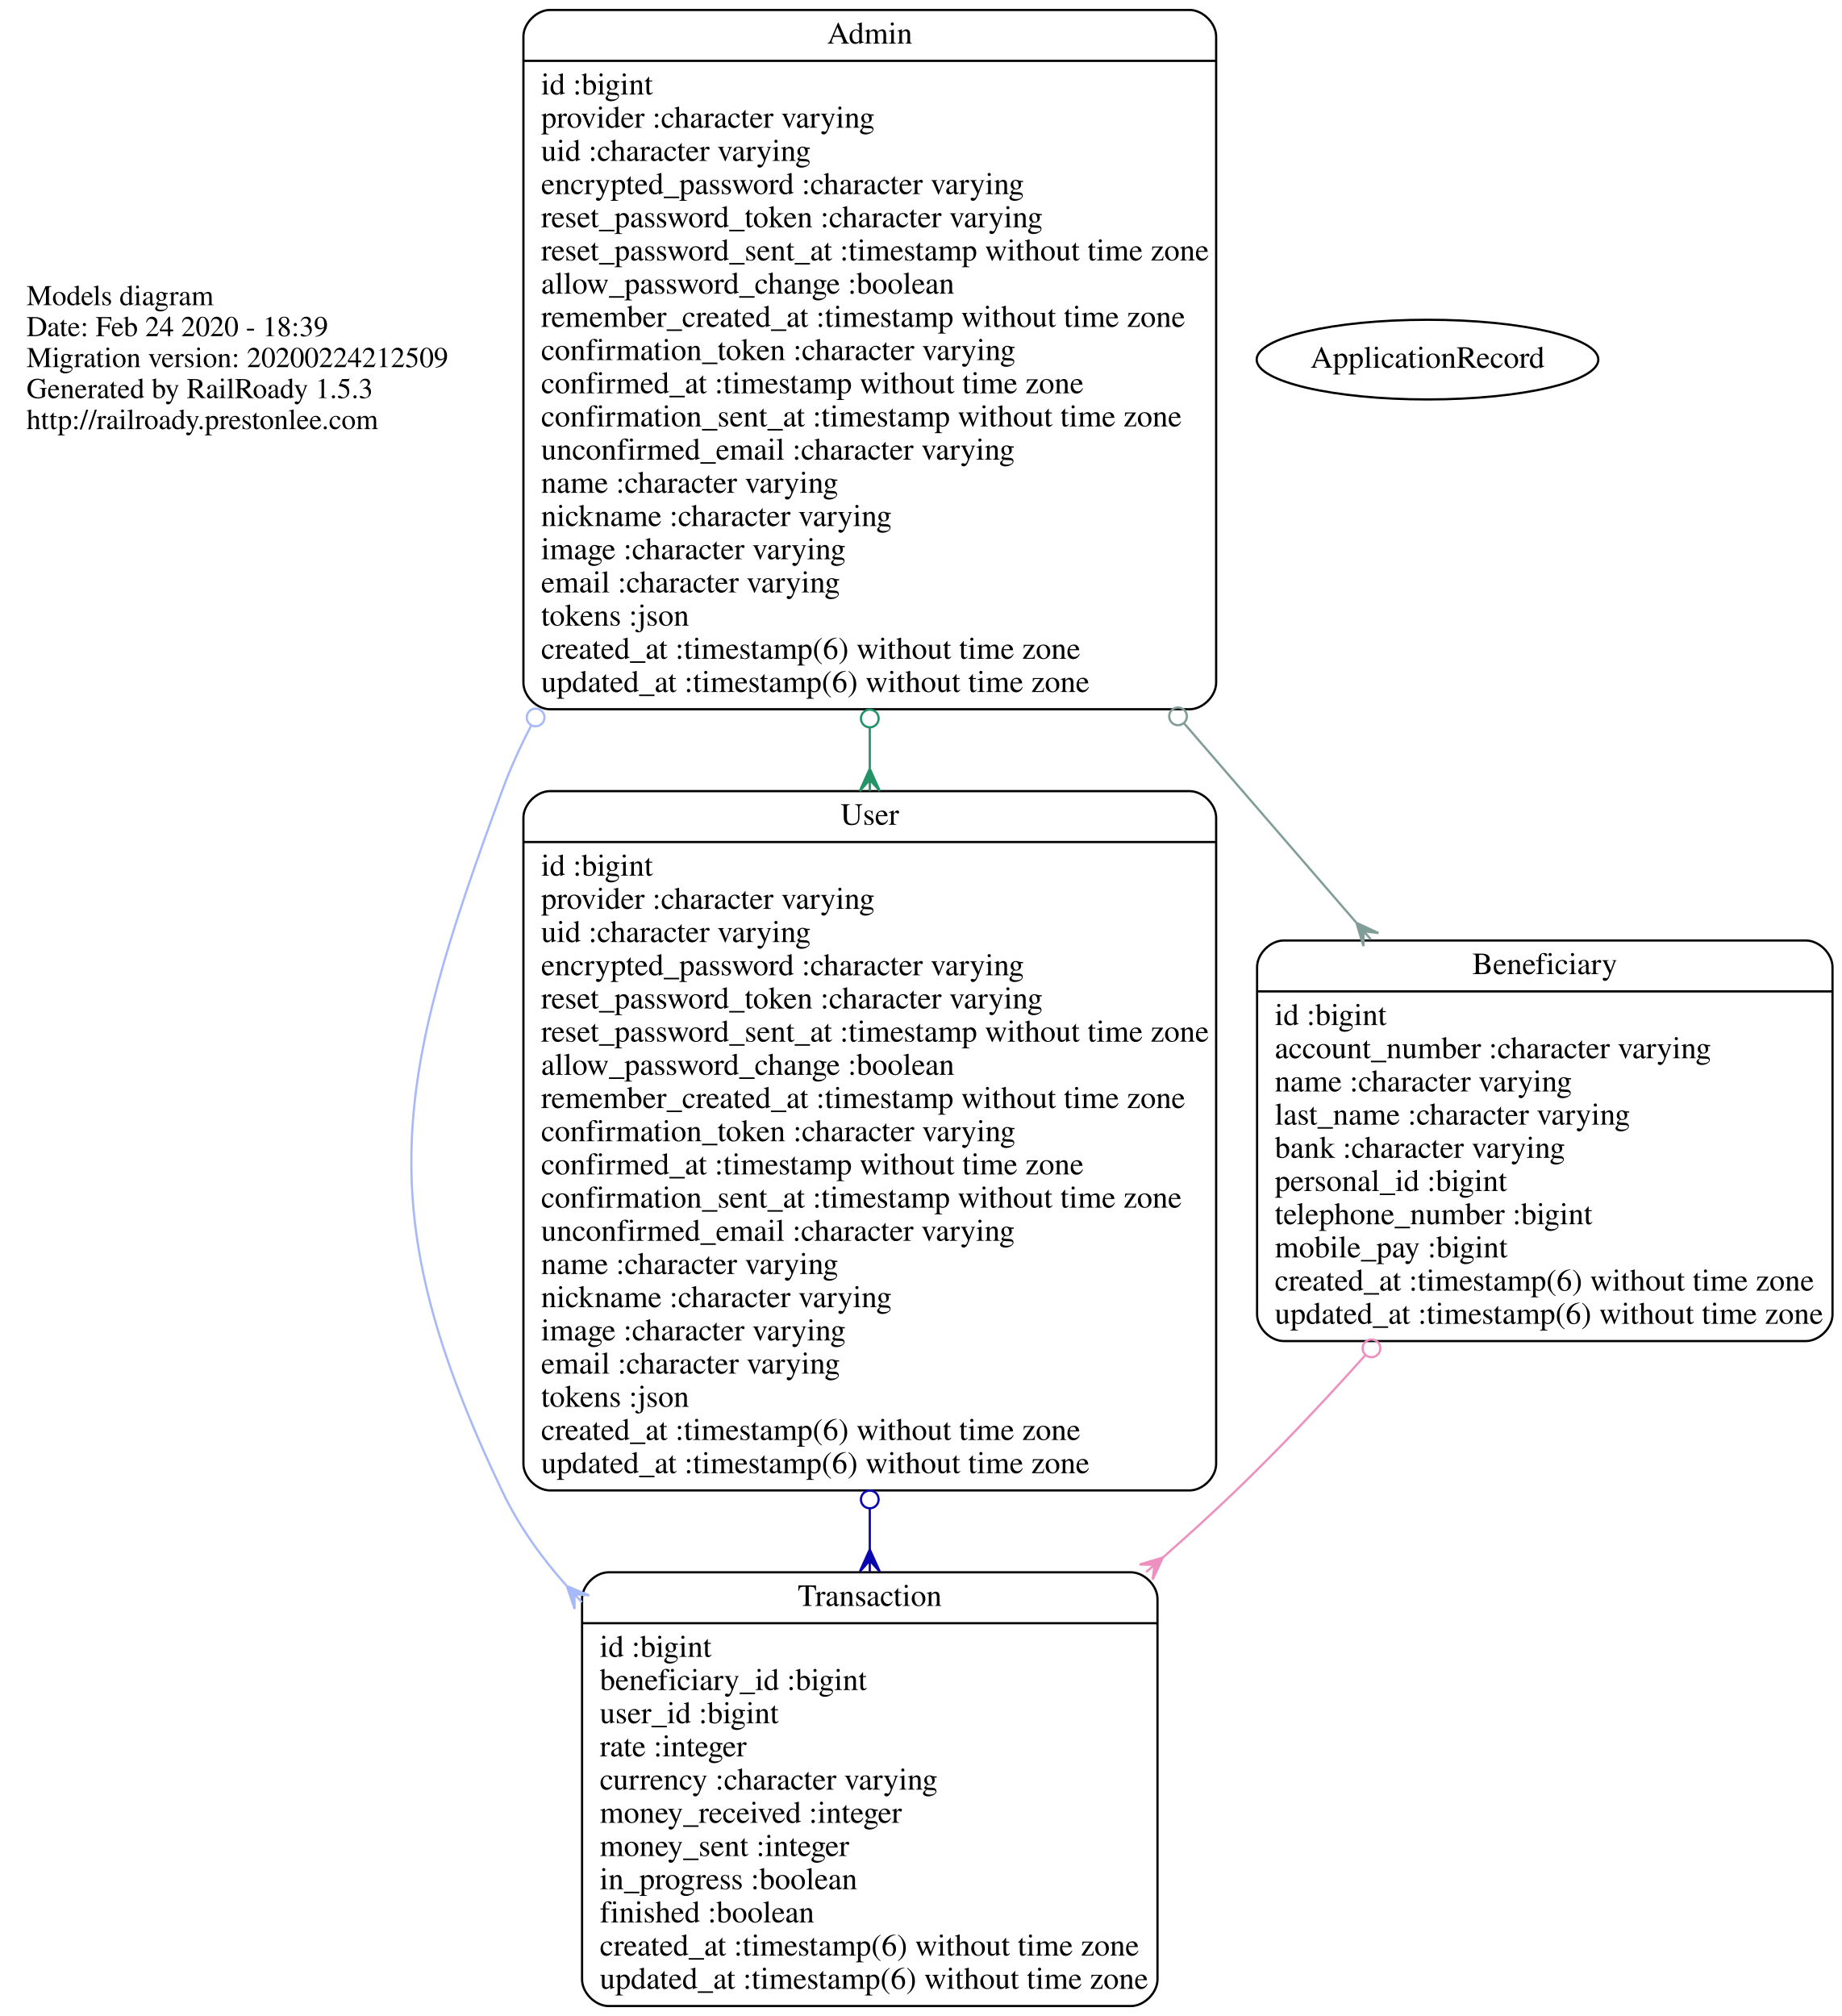
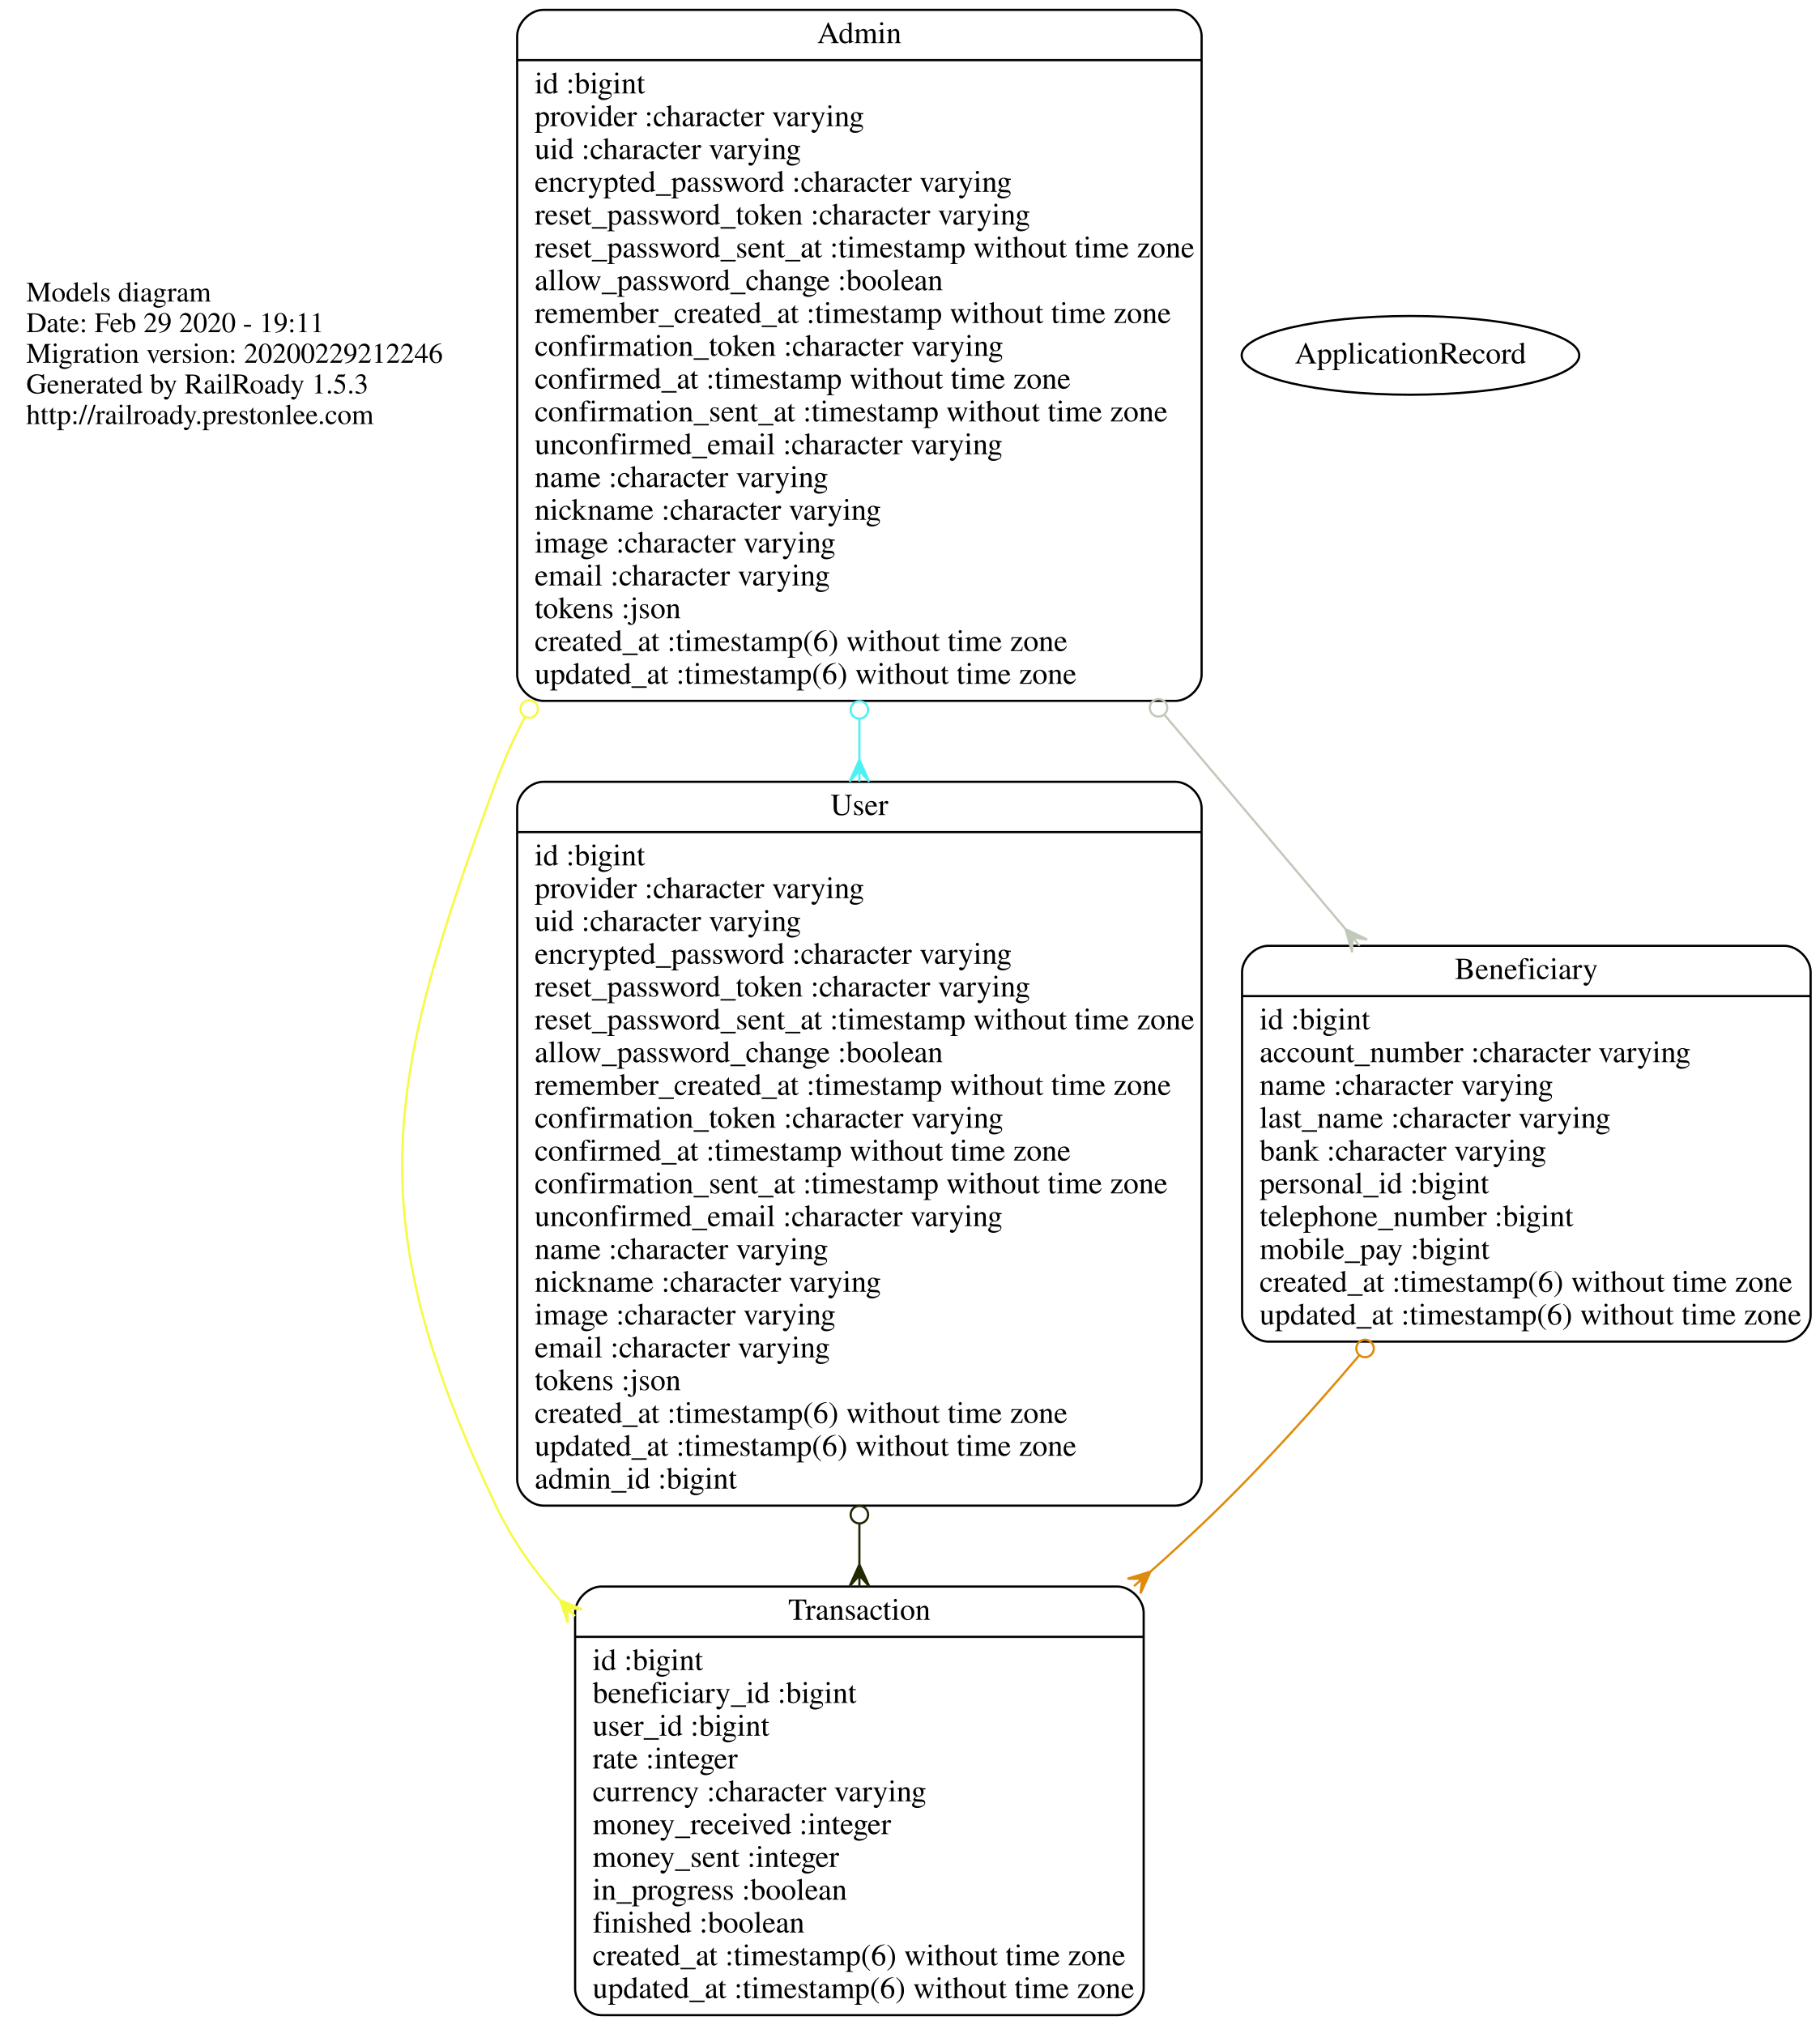
- <svg xmlns="http://www.w3.org/2000/svg" width="832pt" height="911pt" viewBox="0.00 0.00 832.00 911.00">
-   <g id="graph0" class="graph" transform="scale(1 1) rotate(0) translate(4 907)">
-     <polygon fill="transparent" stroke="transparent" points="-4,4 -4,-907 828,-907 828,4 -4,4" />
+ <svg xmlns="http://www.w3.org/2000/svg" width="832pt" height="926pt" viewBox="0.00 0.00 832.00 926.00">
+   <g id="graph0" class="graph" transform="scale(1 1) rotate(0) translate(4 922)">
+     <polygon fill="transparent" stroke="transparent" points="-4,4 -4,-922 828,-922 828,4 -4,4" />
    <g id="node1" class="node">
-       <text text-anchor="start" x="8" y="-769.1" font-family="Times,serif" font-size="13.00" fill="#000000">Models diagram</text>
-       <text text-anchor="start" x="8" y="-755.1" font-family="Times,serif" font-size="13.00" fill="#000000">Date: Feb 24 2020 - 18:39</text>
-       <text text-anchor="start" x="8" y="-741.1" font-family="Times,serif" font-size="13.00" fill="#000000">Migration version: 20200224212509</text>
-       <text text-anchor="start" x="8" y="-727.1" font-family="Times,serif" font-size="13.00" fill="#000000">Generated by RailRoady 1.5.3</text>
-       <text text-anchor="start" x="8" y="-713.1" font-family="Times,serif" font-size="13.00" fill="#000000">http://railroady.prestonlee.com</text>
+       <text text-anchor="start" x="8" y="-784.1" font-family="Times,serif" font-size="13.00" fill="#000000">Models diagram</text>
+       <text text-anchor="start" x="8" y="-770.1" font-family="Times,serif" font-size="13.00" fill="#000000">Date: Feb 29 2020 - 19:11</text>
+       <text text-anchor="start" x="8" y="-756.1" font-family="Times,serif" font-size="13.00" fill="#000000">Migration version: 20200229212246</text>
+       <text text-anchor="start" x="8" y="-742.1" font-family="Times,serif" font-size="13.00" fill="#000000">Generated by RailRoady 1.5.3</text>
+       <text text-anchor="start" x="8" y="-728.1" font-family="Times,serif" font-size="13.00" fill="#000000">http://railroady.prestonlee.com</text>
    </g>
    <g id="node2" class="node">
      <path fill="none" stroke="#000000" d="M271,-.5C271,-.5 507,-.5 507,-.5 513,-.5 519,-6.5 519,-12.5 519,-12.5 519,-184.5 519,-184.5 519,-190.5 513,-196.5 507,-196.5 507,-196.5 271,-196.5 271,-196.5 265,-196.5 259,-190.5 259,-184.5 259,-184.5 259,-12.5 259,-12.5 259,-6.5 265,-.5 271,-.5" />
      <text text-anchor="middle" x="389" y="-181.3" font-family="Times,serif" font-size="14.00" fill="#000000">Transaction</text>
      <polyline fill="none" stroke="#000000" points="259,-173.5 519,-173.5 " />
      <text text-anchor="start" x="267" y="-158.3" font-family="Times,serif" font-size="14.00" fill="#000000">id :bigint</text>
      <text text-anchor="start" x="267" y="-143.3" font-family="Times,serif" font-size="14.00" fill="#000000">beneficiary_id :bigint</text>
      <text text-anchor="start" x="267" y="-128.3" font-family="Times,serif" font-size="14.00" fill="#000000">user_id :bigint</text>
      <text text-anchor="start" x="267" y="-113.3" font-family="Times,serif" font-size="14.00" fill="#000000">rate :integer</text>
      <text text-anchor="start" x="267" y="-98.3" font-family="Times,serif" font-size="14.00" fill="#000000">currency :character varying</text>
      <text text-anchor="start" x="267" y="-83.3" font-family="Times,serif" font-size="14.00" fill="#000000">money_received :integer</text>
      <text text-anchor="start" x="267" y="-68.3" font-family="Times,serif" font-size="14.00" fill="#000000">money_sent :integer</text>
      <text text-anchor="start" x="267" y="-53.3" font-family="Times,serif" font-size="14.00" fill="#000000">in_progress :boolean</text>
      <text text-anchor="start" x="267" y="-38.3" font-family="Times,serif" font-size="14.00" fill="#000000">finished :boolean</text>
      <text text-anchor="start" x="267" y="-23.3" font-family="Times,serif" font-size="14.00" fill="#000000">created_at :timestamp(6) without time zone</text>
      <text text-anchor="start" x="267" y="-8.3" font-family="Times,serif" font-size="14.00" fill="#000000">updated_at :timestamp(6) without time zone</text>
    </g>
    <g id="node3" class="node">
-       <path fill="none" stroke="#000000" d="M244.5,-233.5C244.5,-233.5 533.5,-233.5 533.5,-233.5 539.5,-233.5 545.5,-239.5 545.5,-245.5 545.5,-245.5 545.5,-537.5 545.5,-537.5 545.5,-543.5 539.5,-549.5 533.5,-549.5 533.5,-549.5 244.5,-549.5 244.5,-549.5 238.5,-549.5 232.5,-543.5 232.5,-537.5 232.5,-537.5 232.5,-245.5 232.5,-245.5 232.5,-239.5 238.5,-233.5 244.5,-233.5" />
-       <text text-anchor="middle" x="389" y="-534.3" font-family="Times,serif" font-size="14.00" fill="#000000">User</text>
-       <polyline fill="none" stroke="#000000" points="232.5,-526.5 545.5,-526.5 " />
-       <text text-anchor="start" x="240.5" y="-511.3" font-family="Times,serif" font-size="14.00" fill="#000000">id :bigint</text>
-       <text text-anchor="start" x="240.5" y="-496.3" font-family="Times,serif" font-size="14.00" fill="#000000">provider :character varying</text>
-       <text text-anchor="start" x="240.5" y="-481.3" font-family="Times,serif" font-size="14.00" fill="#000000">uid :character varying</text>
-       <text text-anchor="start" x="240.5" y="-466.3" font-family="Times,serif" font-size="14.00" fill="#000000">encrypted_password :character varying</text>
-       <text text-anchor="start" x="240.5" y="-451.3" font-family="Times,serif" font-size="14.00" fill="#000000">reset_password_token :character varying</text>
-       <text text-anchor="start" x="240.5" y="-436.3" font-family="Times,serif" font-size="14.00" fill="#000000">reset_password_sent_at :timestamp without time zone</text>
-       <text text-anchor="start" x="240.5" y="-421.3" font-family="Times,serif" font-size="14.00" fill="#000000">allow_password_change :boolean</text>
-       <text text-anchor="start" x="240.5" y="-406.3" font-family="Times,serif" font-size="14.00" fill="#000000">remember_created_at :timestamp without time zone</text>
-       <text text-anchor="start" x="240.5" y="-391.3" font-family="Times,serif" font-size="14.00" fill="#000000">confirmation_token :character varying</text>
-       <text text-anchor="start" x="240.5" y="-376.3" font-family="Times,serif" font-size="14.00" fill="#000000">confirmed_at :timestamp without time zone</text>
-       <text text-anchor="start" x="240.5" y="-361.3" font-family="Times,serif" font-size="14.00" fill="#000000">confirmation_sent_at :timestamp without time zone</text>
-       <text text-anchor="start" x="240.5" y="-346.3" font-family="Times,serif" font-size="14.00" fill="#000000">unconfirmed_email :character varying</text>
-       <text text-anchor="start" x="240.5" y="-331.3" font-family="Times,serif" font-size="14.00" fill="#000000">name :character varying</text>
-       <text text-anchor="start" x="240.5" y="-316.3" font-family="Times,serif" font-size="14.00" fill="#000000">nickname :character varying</text>
-       <text text-anchor="start" x="240.5" y="-301.3" font-family="Times,serif" font-size="14.00" fill="#000000">image :character varying</text>
-       <text text-anchor="start" x="240.5" y="-286.3" font-family="Times,serif" font-size="14.00" fill="#000000">email :character varying</text>
-       <text text-anchor="start" x="240.5" y="-271.3" font-family="Times,serif" font-size="14.00" fill="#000000">tokens :json</text>
-       <text text-anchor="start" x="240.5" y="-256.3" font-family="Times,serif" font-size="14.00" fill="#000000">created_at :timestamp(6) without time zone</text>
-       <text text-anchor="start" x="240.5" y="-241.3" font-family="Times,serif" font-size="14.00" fill="#000000">updated_at :timestamp(6) without time zone</text>
+       <path fill="none" stroke="#000000" d="M244.5,-233.5C244.5,-233.5 533.5,-233.5 533.5,-233.5 539.5,-233.5 545.5,-239.5 545.5,-245.5 545.5,-245.5 545.5,-552.5 545.5,-552.5 545.5,-558.5 539.5,-564.5 533.5,-564.5 533.5,-564.5 244.5,-564.5 244.5,-564.5 238.5,-564.5 232.5,-558.5 232.5,-552.5 232.5,-552.5 232.5,-245.5 232.5,-245.5 232.5,-239.5 238.5,-233.5 244.5,-233.5" />
+       <text text-anchor="middle" x="389" y="-549.3" font-family="Times,serif" font-size="14.00" fill="#000000">User</text>
+       <polyline fill="none" stroke="#000000" points="232.5,-541.5 545.5,-541.5 " />
+       <text text-anchor="start" x="240.5" y="-526.3" font-family="Times,serif" font-size="14.00" fill="#000000">id :bigint</text>
+       <text text-anchor="start" x="240.5" y="-511.3" font-family="Times,serif" font-size="14.00" fill="#000000">provider :character varying</text>
+       <text text-anchor="start" x="240.5" y="-496.3" font-family="Times,serif" font-size="14.00" fill="#000000">uid :character varying</text>
+       <text text-anchor="start" x="240.5" y="-481.3" font-family="Times,serif" font-size="14.00" fill="#000000">encrypted_password :character varying</text>
+       <text text-anchor="start" x="240.5" y="-466.3" font-family="Times,serif" font-size="14.00" fill="#000000">reset_password_token :character varying</text>
+       <text text-anchor="start" x="240.5" y="-451.3" font-family="Times,serif" font-size="14.00" fill="#000000">reset_password_sent_at :timestamp without time zone</text>
+       <text text-anchor="start" x="240.5" y="-436.3" font-family="Times,serif" font-size="14.00" fill="#000000">allow_password_change :boolean</text>
+       <text text-anchor="start" x="240.5" y="-421.3" font-family="Times,serif" font-size="14.00" fill="#000000">remember_created_at :timestamp without time zone</text>
+       <text text-anchor="start" x="240.5" y="-406.3" font-family="Times,serif" font-size="14.00" fill="#000000">confirmation_token :character varying</text>
+       <text text-anchor="start" x="240.5" y="-391.3" font-family="Times,serif" font-size="14.00" fill="#000000">confirmed_at :timestamp without time zone</text>
+       <text text-anchor="start" x="240.5" y="-376.3" font-family="Times,serif" font-size="14.00" fill="#000000">confirmation_sent_at :timestamp without time zone</text>
+       <text text-anchor="start" x="240.5" y="-361.3" font-family="Times,serif" font-size="14.00" fill="#000000">unconfirmed_email :character varying</text>
+       <text text-anchor="start" x="240.5" y="-346.3" font-family="Times,serif" font-size="14.00" fill="#000000">name :character varying</text>
+       <text text-anchor="start" x="240.5" y="-331.3" font-family="Times,serif" font-size="14.00" fill="#000000">nickname :character varying</text>
+       <text text-anchor="start" x="240.5" y="-316.3" font-family="Times,serif" font-size="14.00" fill="#000000">image :character varying</text>
+       <text text-anchor="start" x="240.5" y="-301.3" font-family="Times,serif" font-size="14.00" fill="#000000">email :character varying</text>
+       <text text-anchor="start" x="240.5" y="-286.3" font-family="Times,serif" font-size="14.00" fill="#000000">tokens :json</text>
+       <text text-anchor="start" x="240.5" y="-271.3" font-family="Times,serif" font-size="14.00" fill="#000000">created_at :timestamp(6) without time zone</text>
+       <text text-anchor="start" x="240.5" y="-256.3" font-family="Times,serif" font-size="14.00" fill="#000000">updated_at :timestamp(6) without time zone</text>
+       <text text-anchor="start" x="240.5" y="-241.3" font-family="Times,serif" font-size="14.00" fill="#000000">admin_id :bigint</text>
    </g>
    <g id="edge1" class="edge">
-       <path fill="none" stroke="#0b04b1" d="M389,-225.283C389,-219.093 389,-212.952 389,-206.903" />
-       <ellipse fill="none" stroke="#0b04b1" cx="389" cy="-229.422" rx="4" ry="4" />
-       <polygon fill="#0b04b1" stroke="#0b04b1" points="389,-206.819 393.5,-196.819 389,-201.819 389,-196.819 389,-196.819 389,-196.819 389,-201.819 384.5,-196.819 389,-206.819 389,-206.819" />
+       <path fill="none" stroke="#222901" d="M389,-225.177C389,-218.952 389,-212.783 389,-206.713" />
+       <ellipse fill="none" stroke="#222901" cx="389" cy="-229.368" rx="4" ry="4" />
+       <polygon fill="#222901" stroke="#222901" points="389,-206.599 393.5,-196.599 389,-201.599 389,-196.599 389,-196.599 389,-196.599 389,-201.599 384.5,-196.599 389,-206.599 389,-206.599" />
    </g>
    <g id="node4" class="node">
-       <ellipse fill="none" stroke="#000000" cx="641" cy="-744.5" rx="77.187" ry="18" />
-       <text text-anchor="middle" x="641" y="-740.8" font-family="Times,serif" font-size="14.00" fill="#000000">ApplicationRecord</text>
+       <ellipse fill="none" stroke="#000000" cx="641" cy="-759.5" rx="77.187" ry="18" />
+       <text text-anchor="middle" x="641" y="-755.8" font-family="Times,serif" font-size="14.00" fill="#000000">ApplicationRecord</text>
    </g>
    <g id="node5" class="node">
-       <path fill="none" stroke="#000000" d="M244.5,-586.5C244.5,-586.5 533.5,-586.5 533.5,-586.5 539.5,-586.5 545.5,-592.5 545.5,-598.5 545.5,-598.5 545.5,-890.5 545.5,-890.5 545.5,-896.5 539.5,-902.5 533.5,-902.5 533.5,-902.5 244.5,-902.5 244.5,-902.5 238.5,-902.5 232.5,-896.5 232.5,-890.5 232.5,-890.5 232.5,-598.5 232.5,-598.5 232.5,-592.5 238.5,-586.5 244.5,-586.5" />
-       <text text-anchor="middle" x="389" y="-887.3" font-family="Times,serif" font-size="14.00" fill="#000000">Admin</text>
-       <polyline fill="none" stroke="#000000" points="232.5,-879.5 545.5,-879.5 " />
-       <text text-anchor="start" x="240.5" y="-864.3" font-family="Times,serif" font-size="14.00" fill="#000000">id :bigint</text>
-       <text text-anchor="start" x="240.5" y="-849.3" font-family="Times,serif" font-size="14.00" fill="#000000">provider :character varying</text>
-       <text text-anchor="start" x="240.5" y="-834.3" font-family="Times,serif" font-size="14.00" fill="#000000">uid :character varying</text>
-       <text text-anchor="start" x="240.5" y="-819.3" font-family="Times,serif" font-size="14.00" fill="#000000">encrypted_password :character varying</text>
-       <text text-anchor="start" x="240.5" y="-804.3" font-family="Times,serif" font-size="14.00" fill="#000000">reset_password_token :character varying</text>
-       <text text-anchor="start" x="240.5" y="-789.3" font-family="Times,serif" font-size="14.00" fill="#000000">reset_password_sent_at :timestamp without time zone</text>
-       <text text-anchor="start" x="240.5" y="-774.3" font-family="Times,serif" font-size="14.00" fill="#000000">allow_password_change :boolean</text>
-       <text text-anchor="start" x="240.5" y="-759.3" font-family="Times,serif" font-size="14.00" fill="#000000">remember_created_at :timestamp without time zone</text>
-       <text text-anchor="start" x="240.5" y="-744.3" font-family="Times,serif" font-size="14.00" fill="#000000">confirmation_token :character varying</text>
-       <text text-anchor="start" x="240.5" y="-729.3" font-family="Times,serif" font-size="14.00" fill="#000000">confirmed_at :timestamp without time zone</text>
-       <text text-anchor="start" x="240.5" y="-714.3" font-family="Times,serif" font-size="14.00" fill="#000000">confirmation_sent_at :timestamp without time zone</text>
-       <text text-anchor="start" x="240.5" y="-699.3" font-family="Times,serif" font-size="14.00" fill="#000000">unconfirmed_email :character varying</text>
-       <text text-anchor="start" x="240.5" y="-684.3" font-family="Times,serif" font-size="14.00" fill="#000000">name :character varying</text>
-       <text text-anchor="start" x="240.5" y="-669.3" font-family="Times,serif" font-size="14.00" fill="#000000">nickname :character varying</text>
-       <text text-anchor="start" x="240.5" y="-654.3" font-family="Times,serif" font-size="14.00" fill="#000000">image :character varying</text>
-       <text text-anchor="start" x="240.5" y="-639.3" font-family="Times,serif" font-size="14.00" fill="#000000">email :character varying</text>
-       <text text-anchor="start" x="240.5" y="-624.3" font-family="Times,serif" font-size="14.00" fill="#000000">tokens :json</text>
-       <text text-anchor="start" x="240.5" y="-609.3" font-family="Times,serif" font-size="14.00" fill="#000000">created_at :timestamp(6) without time zone</text>
-       <text text-anchor="start" x="240.5" y="-594.3" font-family="Times,serif" font-size="14.00" fill="#000000">updated_at :timestamp(6) without time zone</text>
+       <path fill="none" stroke="#000000" d="M244.5,-601.5C244.5,-601.5 533.5,-601.5 533.5,-601.5 539.5,-601.5 545.5,-607.5 545.5,-613.5 545.5,-613.5 545.5,-905.5 545.5,-905.5 545.5,-911.5 539.5,-917.5 533.5,-917.5 533.5,-917.5 244.5,-917.5 244.5,-917.5 238.5,-917.5 232.5,-911.5 232.5,-905.5 232.5,-905.5 232.5,-613.5 232.5,-613.5 232.5,-607.5 238.5,-601.5 244.5,-601.5" />
+       <text text-anchor="middle" x="389" y="-902.3" font-family="Times,serif" font-size="14.00" fill="#000000">Admin</text>
+       <polyline fill="none" stroke="#000000" points="232.5,-894.5 545.5,-894.5 " />
+       <text text-anchor="start" x="240.5" y="-879.3" font-family="Times,serif" font-size="14.00" fill="#000000">id :bigint</text>
+       <text text-anchor="start" x="240.5" y="-864.3" font-family="Times,serif" font-size="14.00" fill="#000000">provider :character varying</text>
+       <text text-anchor="start" x="240.5" y="-849.3" font-family="Times,serif" font-size="14.00" fill="#000000">uid :character varying</text>
+       <text text-anchor="start" x="240.5" y="-834.3" font-family="Times,serif" font-size="14.00" fill="#000000">encrypted_password :character varying</text>
+       <text text-anchor="start" x="240.5" y="-819.3" font-family="Times,serif" font-size="14.00" fill="#000000">reset_password_token :character varying</text>
+       <text text-anchor="start" x="240.5" y="-804.3" font-family="Times,serif" font-size="14.00" fill="#000000">reset_password_sent_at :timestamp without time zone</text>
+       <text text-anchor="start" x="240.5" y="-789.3" font-family="Times,serif" font-size="14.00" fill="#000000">allow_password_change :boolean</text>
+       <text text-anchor="start" x="240.5" y="-774.3" font-family="Times,serif" font-size="14.00" fill="#000000">remember_created_at :timestamp without time zone</text>
+       <text text-anchor="start" x="240.5" y="-759.3" font-family="Times,serif" font-size="14.00" fill="#000000">confirmation_token :character varying</text>
+       <text text-anchor="start" x="240.5" y="-744.3" font-family="Times,serif" font-size="14.00" fill="#000000">confirmed_at :timestamp without time zone</text>
+       <text text-anchor="start" x="240.5" y="-729.3" font-family="Times,serif" font-size="14.00" fill="#000000">confirmation_sent_at :timestamp without time zone</text>
+       <text text-anchor="start" x="240.5" y="-714.3" font-family="Times,serif" font-size="14.00" fill="#000000">unconfirmed_email :character varying</text>
+       <text text-anchor="start" x="240.5" y="-699.3" font-family="Times,serif" font-size="14.00" fill="#000000">name :character varying</text>
+       <text text-anchor="start" x="240.5" y="-684.3" font-family="Times,serif" font-size="14.00" fill="#000000">nickname :character varying</text>
+       <text text-anchor="start" x="240.5" y="-669.3" font-family="Times,serif" font-size="14.00" fill="#000000">image :character varying</text>
+       <text text-anchor="start" x="240.5" y="-654.3" font-family="Times,serif" font-size="14.00" fill="#000000">email :character varying</text>
+       <text text-anchor="start" x="240.5" y="-639.3" font-family="Times,serif" font-size="14.00" fill="#000000">tokens :json</text>
+       <text text-anchor="start" x="240.5" y="-624.3" font-family="Times,serif" font-size="14.00" fill="#000000">created_at :timestamp(6) without time zone</text>
+       <text text-anchor="start" x="240.5" y="-609.3" font-family="Times,serif" font-size="14.00" fill="#000000">updated_at :timestamp(6) without time zone</text>
    </g>
    <g id="edge3" class="edge">
-       <path fill="none" stroke="#a8b9f7" d="M236,-579.086C231.031,-569.588 226.641,-559.875 223,-550 174.259,-417.811 162.363,-360.173 223,-233 230.34,-217.607 240.397,-203.404 251.96,-190.461" />
-       <ellipse fill="none" stroke="#a8b9f7" cx="238.006" cy="-582.789" rx="4" ry="4" />
-       <polygon fill="#a8b9f7" stroke="#a8b9f7" points="252.111,-190.299 262.223,-186.057 255.522,-186.643 258.932,-182.987 258.932,-182.987 258.932,-182.987 255.522,-186.643 255.642,-179.917 252.111,-190.299 252.111,-190.299" />
+       <path fill="none" stroke="#f5fb41" d="M236,-594.086C231.031,-584.588 226.641,-574.875 223,-565 171.953,-426.556 159.494,-366.19 223,-233 230.34,-217.607 240.397,-203.404 251.96,-190.461" />
+       <ellipse fill="none" stroke="#f5fb41" cx="238.006" cy="-597.789" rx="4" ry="4" />
+       <polygon fill="#f5fb41" stroke="#f5fb41" points="252.111,-190.299 262.223,-186.057 255.522,-186.643 258.932,-182.987 258.932,-182.987 258.932,-182.987 255.522,-186.643 255.642,-179.917 252.111,-190.299 252.111,-190.299" />
    </g>
    <g id="edge2" class="edge">
-       <path fill="none" stroke="#249368" d="M389,-578.308C389,-572.183 389,-566.041 389,-559.912" />
-       <ellipse fill="none" stroke="#249368" cx="389" cy="-582.327" rx="4" ry="4" />
-       <polygon fill="#249368" stroke="#249368" points="389,-559.616 393.5,-549.616 389,-554.616 389,-549.616 389,-549.616 389,-549.616 389,-554.616 384.5,-549.616 389,-559.616 389,-559.616" />
+       <path fill="none" stroke="#4df1f2" d="M389,-593.354C389,-587.223 389,-581.069 389,-574.922" />
+       <ellipse fill="none" stroke="#4df1f2" cx="389" cy="-597.38" rx="4" ry="4" />
+       <polygon fill="#4df1f2" stroke="#4df1f2" points="389,-574.589 393.5,-564.589 389,-569.589 389,-564.589 389,-564.589 389,-564.589 389,-569.589 384.5,-564.589 389,-574.589 389,-574.589" />
    </g>
    <g id="node6" class="node">
-       <path fill="none" stroke="#000000" d="M576,-301C576,-301 812,-301 812,-301 818,-301 824,-307 824,-313 824,-313 824,-470 824,-470 824,-476 818,-482 812,-482 812,-482 576,-482 576,-482 570,-482 564,-476 564,-470 564,-470 564,-313 564,-313 564,-307 570,-301 576,-301" />
-       <text text-anchor="middle" x="694" y="-466.8" font-family="Times,serif" font-size="14.00" fill="#000000">Beneficiary</text>
-       <polyline fill="none" stroke="#000000" points="564,-459 824,-459 " />
-       <text text-anchor="start" x="572" y="-443.8" font-family="Times,serif" font-size="14.00" fill="#000000">id :bigint</text>
-       <text text-anchor="start" x="572" y="-428.8" font-family="Times,serif" font-size="14.00" fill="#000000">account_number :character varying</text>
-       <text text-anchor="start" x="572" y="-413.8" font-family="Times,serif" font-size="14.00" fill="#000000">name :character varying</text>
-       <text text-anchor="start" x="572" y="-398.8" font-family="Times,serif" font-size="14.00" fill="#000000">last_name :character varying</text>
-       <text text-anchor="start" x="572" y="-383.8" font-family="Times,serif" font-size="14.00" fill="#000000">bank :character varying</text>
-       <text text-anchor="start" x="572" y="-368.8" font-family="Times,serif" font-size="14.00" fill="#000000">personal_id :bigint</text>
-       <text text-anchor="start" x="572" y="-353.8" font-family="Times,serif" font-size="14.00" fill="#000000">telephone_number :bigint</text>
-       <text text-anchor="start" x="572" y="-338.8" font-family="Times,serif" font-size="14.00" fill="#000000">mobile_pay :bigint</text>
-       <text text-anchor="start" x="572" y="-323.8" font-family="Times,serif" font-size="14.00" fill="#000000">created_at :timestamp(6) without time zone</text>
-       <text text-anchor="start" x="572" y="-308.8" font-family="Times,serif" font-size="14.00" fill="#000000">updated_at :timestamp(6) without time zone</text>
+       <path fill="none" stroke="#000000" d="M576,-308.5C576,-308.5 812,-308.5 812,-308.5 818,-308.5 824,-314.5 824,-320.5 824,-320.5 824,-477.5 824,-477.5 824,-483.5 818,-489.5 812,-489.5 812,-489.5 576,-489.5 576,-489.5 570,-489.5 564,-483.5 564,-477.5 564,-477.5 564,-320.5 564,-320.5 564,-314.5 570,-308.5 576,-308.5" />
+       <text text-anchor="middle" x="694" y="-474.3" font-family="Times,serif" font-size="14.00" fill="#000000">Beneficiary</text>
+       <polyline fill="none" stroke="#000000" points="564,-466.5 824,-466.5 " />
+       <text text-anchor="start" x="572" y="-451.3" font-family="Times,serif" font-size="14.00" fill="#000000">id :bigint</text>
+       <text text-anchor="start" x="572" y="-436.3" font-family="Times,serif" font-size="14.00" fill="#000000">account_number :character varying</text>
+       <text text-anchor="start" x="572" y="-421.3" font-family="Times,serif" font-size="14.00" fill="#000000">name :character varying</text>
+       <text text-anchor="start" x="572" y="-406.3" font-family="Times,serif" font-size="14.00" fill="#000000">last_name :character varying</text>
+       <text text-anchor="start" x="572" y="-391.3" font-family="Times,serif" font-size="14.00" fill="#000000">bank :character varying</text>
+       <text text-anchor="start" x="572" y="-376.3" font-family="Times,serif" font-size="14.00" fill="#000000">personal_id :bigint</text>
+       <text text-anchor="start" x="572" y="-361.3" font-family="Times,serif" font-size="14.00" fill="#000000">telephone_number :bigint</text>
+       <text text-anchor="start" x="572" y="-346.3" font-family="Times,serif" font-size="14.00" fill="#000000">mobile_pay :bigint</text>
+       <text text-anchor="start" x="572" y="-331.3" font-family="Times,serif" font-size="14.00" fill="#000000">created_at :timestamp(6) without time zone</text>
+       <text text-anchor="start" x="572" y="-316.3" font-family="Times,serif" font-size="14.00" fill="#000000">updated_at :timestamp(6) without time zone</text>
    </g>
    <g id="edge4" class="edge">
-       <path fill="none" stroke="#819d98" d="M531.077,-580.063C557.607,-549.358 584.56,-518.164 608.703,-490.221" />
-       <ellipse fill="none" stroke="#819d98" cx="528.28" cy="-583.301" rx="4" ry="4" />
-       <polygon fill="#819d98" stroke="#819d98" points="608.898,-489.995 618.841,-485.371 612.167,-486.212 615.436,-482.429 615.436,-482.429 615.436,-482.429 612.167,-486.212 612.03,-479.487 608.898,-489.995 608.898,-489.995" />
+       <path fill="none" stroke="#c1c9ba" d="M528.58,-595.033C537.184,-584.873 545.711,-574.799 554,-565 572.512,-543.114 592.378,-519.585 611.16,-497.319" />
+       <ellipse fill="none" stroke="#c1c9ba" cx="525.798" cy="-598.316" rx="4" ry="4" />
+       <polygon fill="#c1c9ba" stroke="#c1c9ba" points="611.307,-497.145 621.195,-492.402 614.531,-493.323 617.755,-489.501 617.755,-489.501 617.755,-489.501 614.531,-493.323 614.315,-486.6 611.307,-497.145 611.307,-497.145" />
    </g>
    <g id="edge5" class="edge">
-       <path fill="none" stroke="#ed90c0" d="M612.846,-294.531C594.136,-273.637 573.876,-252.104 554,-233 543.717,-223.116 532.784,-213.155 521.631,-203.366" />
-       <ellipse fill="none" stroke="#ed90c0" cx="615.679" cy="-297.71" rx="4" ry="4" />
-       <polygon fill="#ed90c0" stroke="#ed90c0" points="521.423,-203.184 516.835,-193.224 517.652,-199.901 513.88,-196.619 513.88,-196.619 513.88,-196.619 517.652,-199.901 510.926,-200.013 521.423,-203.184 521.423,-203.184" />
+       <path fill="none" stroke="#de8b09" d="M617.54,-302.167C597.665,-278.761 575.714,-254.354 554,-233 543.938,-223.104 533.206,-213.168 522.228,-203.424" />
+       <ellipse fill="none" stroke="#de8b09" cx="620.236" cy="-305.359" rx="4" ry="4" />
+       <polygon fill="#de8b09" stroke="#de8b09" points="522.103,-203.314 517.565,-193.332 518.348,-200.013 514.593,-196.711 514.593,-196.711 514.593,-196.711 518.348,-200.013 511.622,-200.09 522.103,-203.314 522.103,-203.314" />
    </g>
  </g>
</svg>
